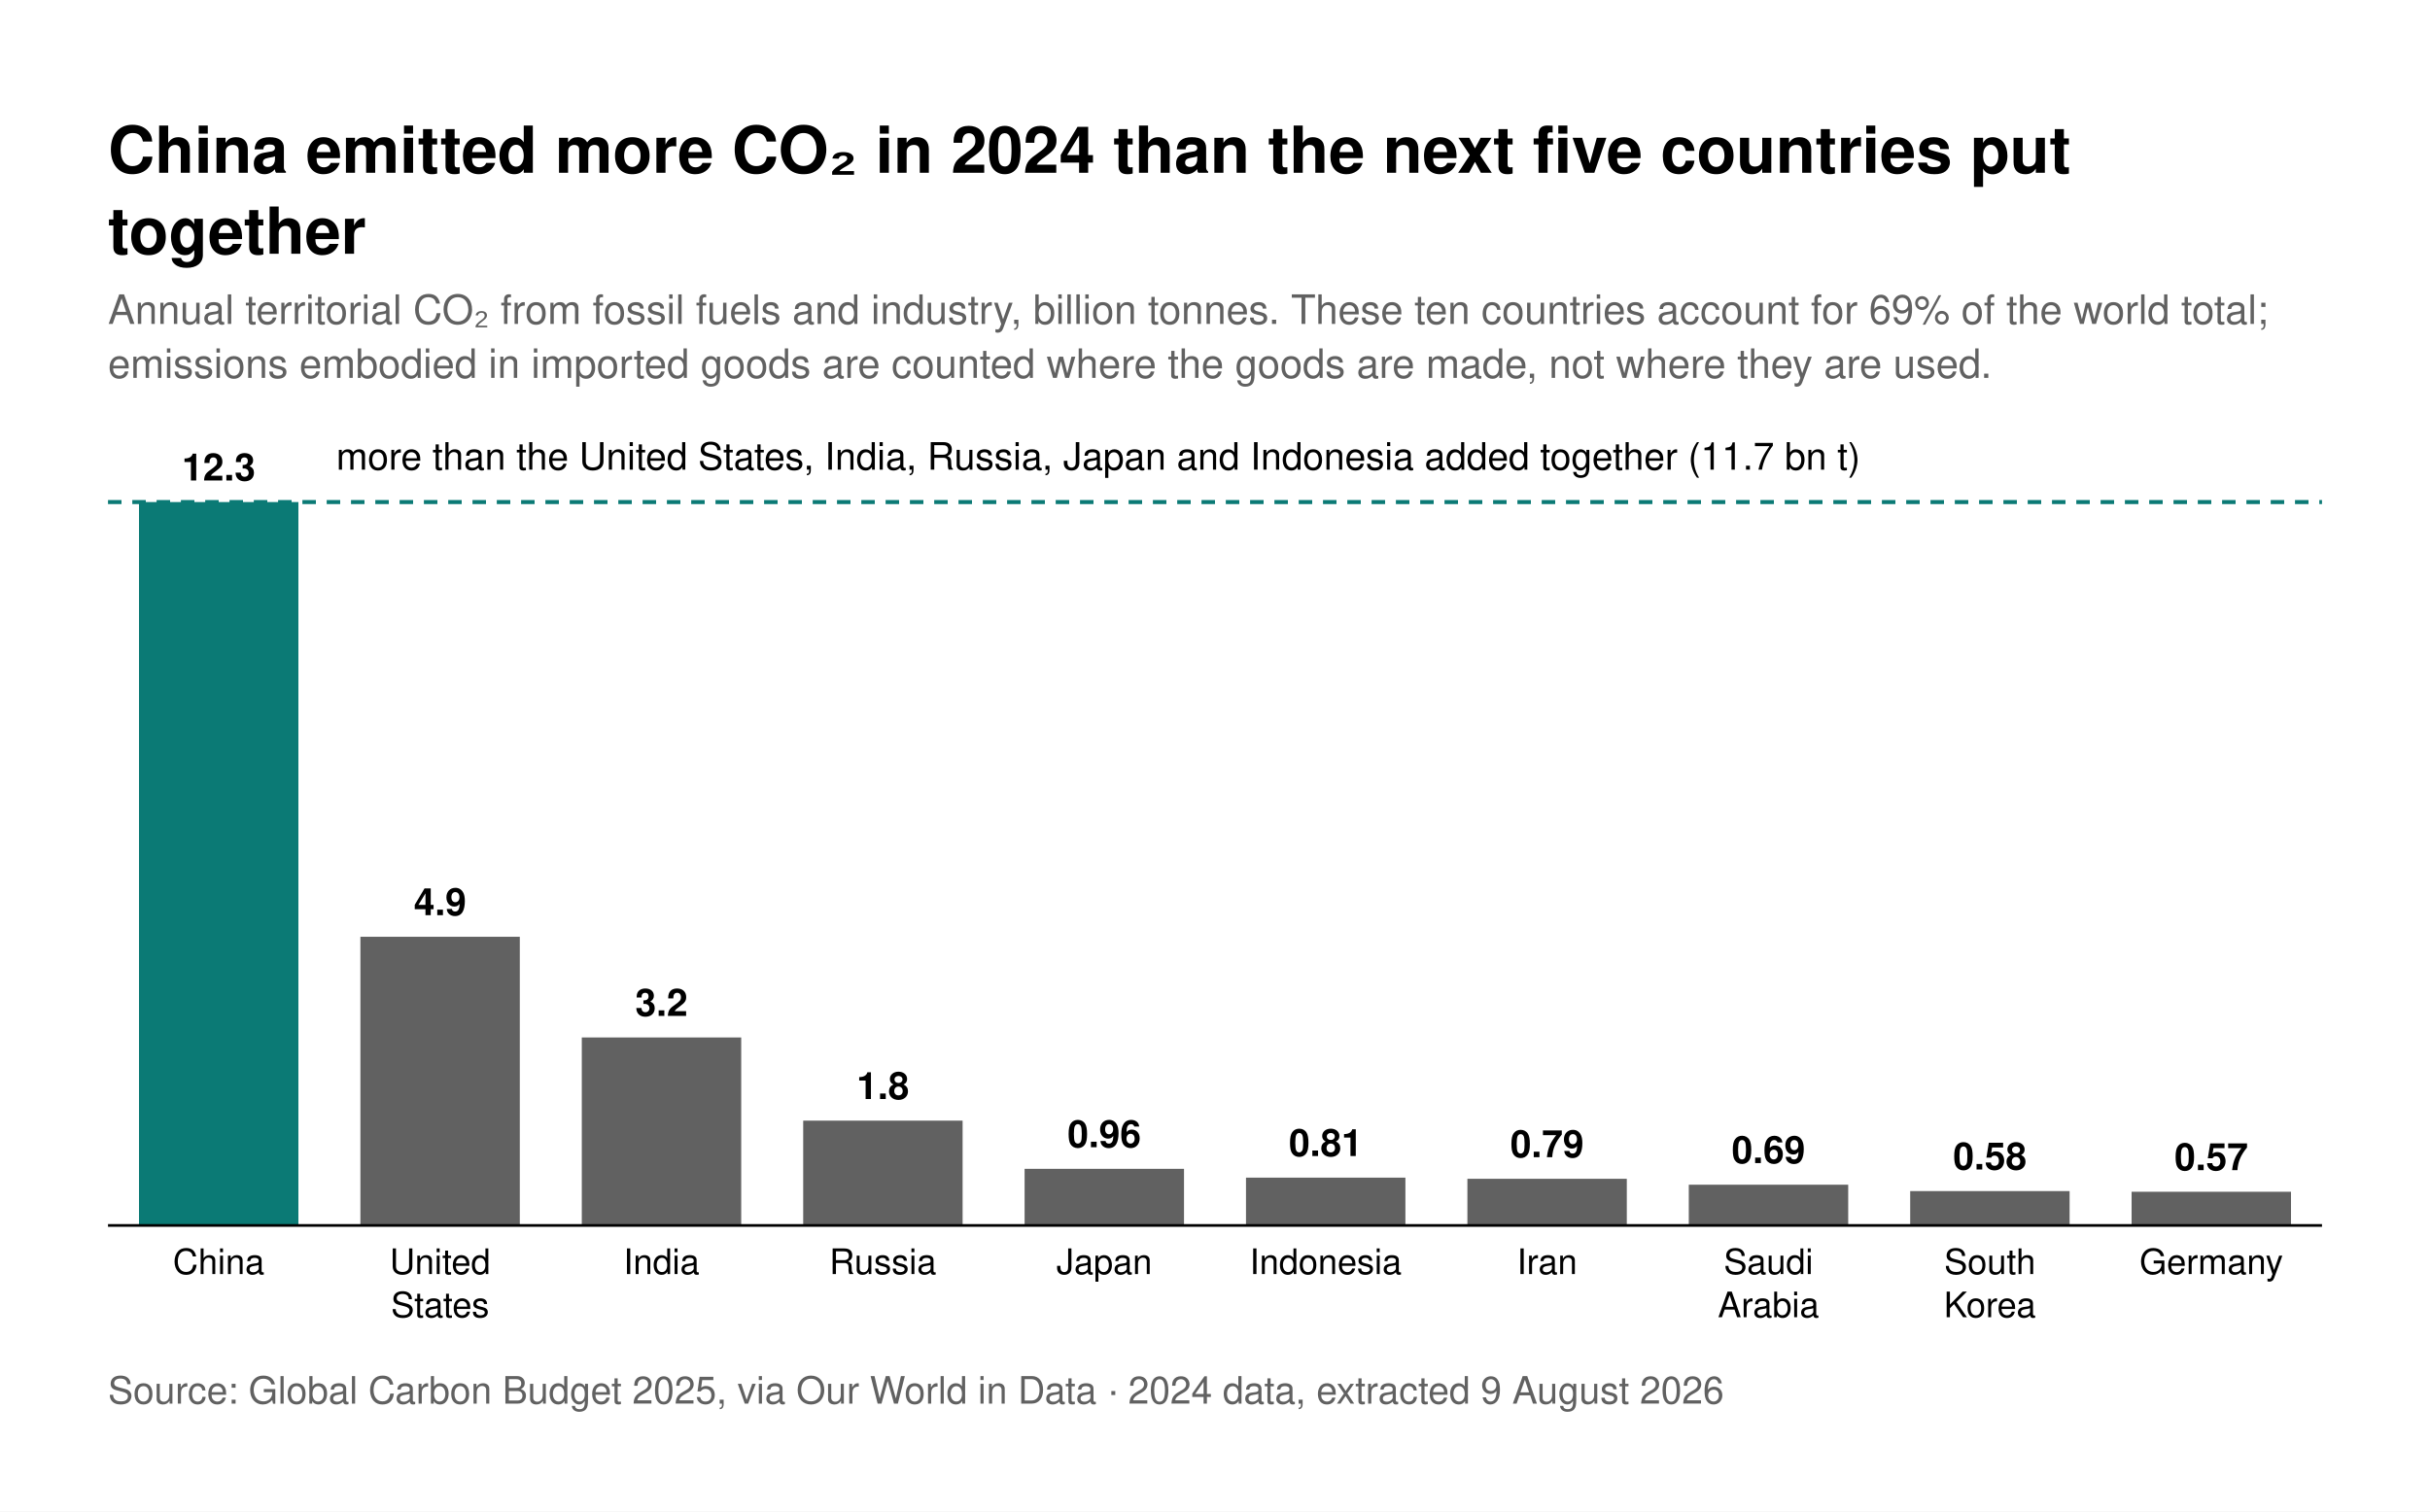
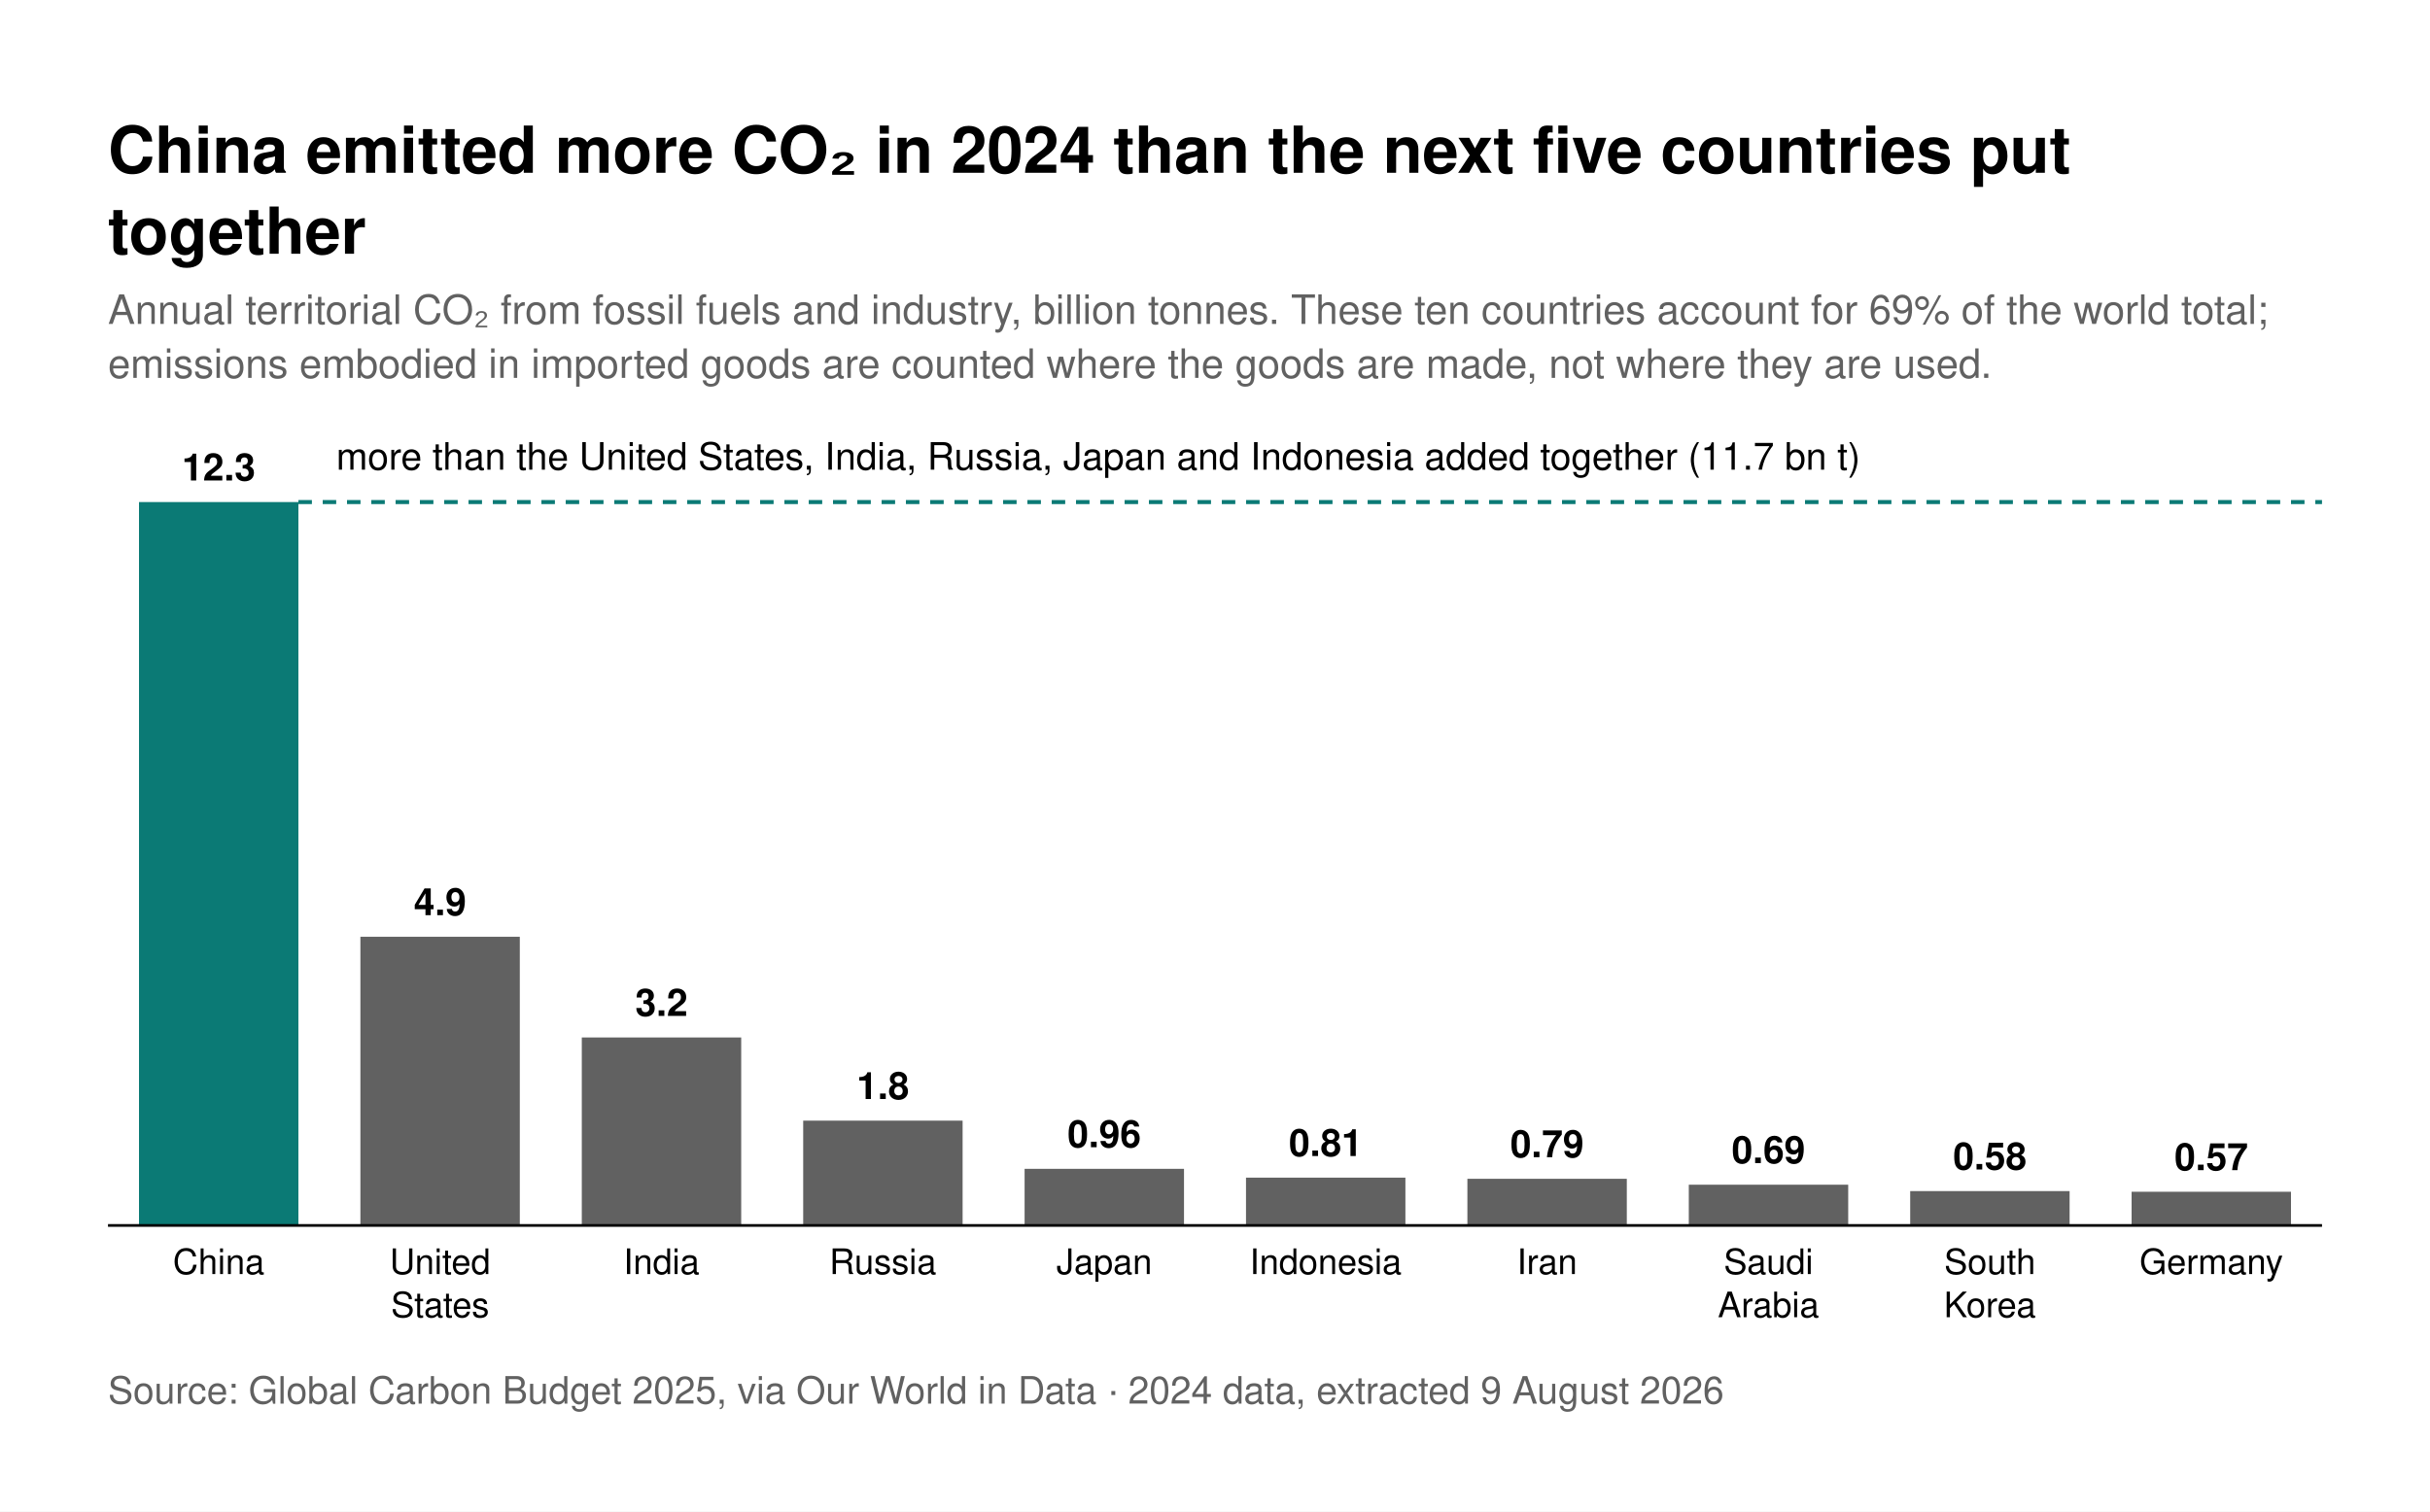
<svg xmlns="http://www.w3.org/2000/svg" width="900" height="560" viewBox="0 0 900 560" role="img" font-family="Helvetica, Arial, sans-serif">
  <rect x="0" y="0" width="900" height="560" fill="#FFFFFF" />
  <text x="40" y="64" fill="#000000" font-size="24" font-weight="700">China emitted more CO₂ in 2024 than the next five countries put</text>
  <text x="40" y="94" fill="#000000" font-size="24" font-weight="700">together</text>
  <text x="40" y="120" fill="#616161" font-size="15">Annual territorial CO₂ from fossil fuels and industry, billion tonnes. These ten countries account for 69% of the world total;</text>
  <text x="40" y="140" fill="#616161" font-size="15">emissions embodied in imported goods are counted where the goods are made, not where they are used.</text>
  <text x="40" y="520" fill="#616161" font-size="14">Source: Global Carbon Budget 2025, via Our World in Data · 2024 data, extracted 9 August 2026</text>
  <g>
    <rect x="51.48" y="186" width="59.04" height="268" fill="#0B7A75" />
    <text x="81" y="178" fill="#000000" font-size="14" font-weight="600" text-anchor="middle">12.3</text>
    <text x="81" y="472" fill="#000000" font-size="13" text-anchor="middle">China</text>
  </g>
  <g>
    <rect x="133.48" y="347.051" width="59.04" height="106.949" fill="#616161" />
    <text x="163" y="339.051" fill="#000000" font-size="14" font-weight="600" text-anchor="middle">4.9</text>
    <text x="163" y="472" fill="#000000" font-size="13" text-anchor="middle">United</text>
    <text x="163" y="488" fill="#000000" font-size="13" text-anchor="middle">States</text>
  </g>
  <g>
    <rect x="215.48" y="384.356" width="59.04" height="69.644" fill="#616161" />
    <text x="245" y="376.356" fill="#000000" font-size="14" font-weight="600" text-anchor="middle">3.2</text>
    <text x="245" y="472" fill="#000000" font-size="13" text-anchor="middle">India</text>
  </g>
  <g>
    <rect x="297.48" y="415.17" width="59.04" height="38.83" fill="#616161" />
    <text x="327" y="407.17" fill="#000000" font-size="14" font-weight="600" text-anchor="middle">1.8</text>
    <text x="327" y="472" fill="#000000" font-size="13" text-anchor="middle">Russia</text>
  </g>
  <g>
    <rect x="379.48" y="433.024" width="59.04" height="20.976" fill="#616161" />
    <text x="409" y="425.024" fill="#000000" font-size="14" font-weight="600" text-anchor="middle">0.96</text>
    <text x="409" y="472" fill="#000000" font-size="13" text-anchor="middle">Japan</text>
  </g>
  <g>
    <rect x="461.48" y="436.287" width="59.04" height="17.713" fill="#616161" />
    <text x="491" y="428.287" fill="#000000" font-size="14" font-weight="600" text-anchor="middle">0.81</text>
    <text x="491" y="472" fill="#000000" font-size="13" text-anchor="middle">Indonesia</text>
  </g>
  <g>
    <rect x="543.48" y="436.714" width="59.04" height="17.286" fill="#616161" />
    <text x="573" y="428.714" fill="#000000" font-size="14" font-weight="600" text-anchor="middle">0.79</text>
    <text x="573" y="472" fill="#000000" font-size="13" text-anchor="middle">Iran</text>
  </g>
  <g>
    <rect x="625.48" y="438.906" width="59.04" height="15.094" fill="#616161" />
    <text x="655" y="430.906" fill="#000000" font-size="14" font-weight="600" text-anchor="middle">0.69</text>
    <text x="655" y="472" fill="#000000" font-size="13" text-anchor="middle">Saudi</text>
    <text x="655" y="488" fill="#000000" font-size="13" text-anchor="middle">Arabia</text>
  </g>
  <g>
    <rect x="707.48" y="441.271" width="59.04" height="12.729" fill="#616161" />
    <text x="737" y="433.271" fill="#000000" font-size="14" font-weight="600" text-anchor="middle">0.58</text>
    <text x="737" y="472" fill="#000000" font-size="13" text-anchor="middle">South</text>
    <text x="737" y="488" fill="#000000" font-size="13" text-anchor="middle">Korea</text>
  </g>
  <g>
    <rect x="789.48" y="441.519" width="59.04" height="12.481" fill="#616161" />
    <text x="819" y="433.519" fill="#000000" font-size="14" font-weight="600" text-anchor="middle">0.57</text>
    <text x="819" y="472" fill="#000000" font-size="13" text-anchor="middle">Germany</text>
  </g>
-   <line x1="40" x2="860" y1="186" y2="186" stroke="#0B7A75" stroke-width="1.5" stroke-dasharray="5 4" />
+   <line x1="110.52" x2="860" y1="186" y2="186" stroke="#0B7A75" stroke-width="1.5" stroke-dasharray="5 4" />
  <text x="124.52" y="174" fill="#000000" font-size="14">more than the United States, India, Russia, Japan and Indonesia added together (11.7 bn t)</text>
  <line x1="40" x2="860" y1="454" y2="454" stroke="#000000" stroke-width="1" />
</svg>
